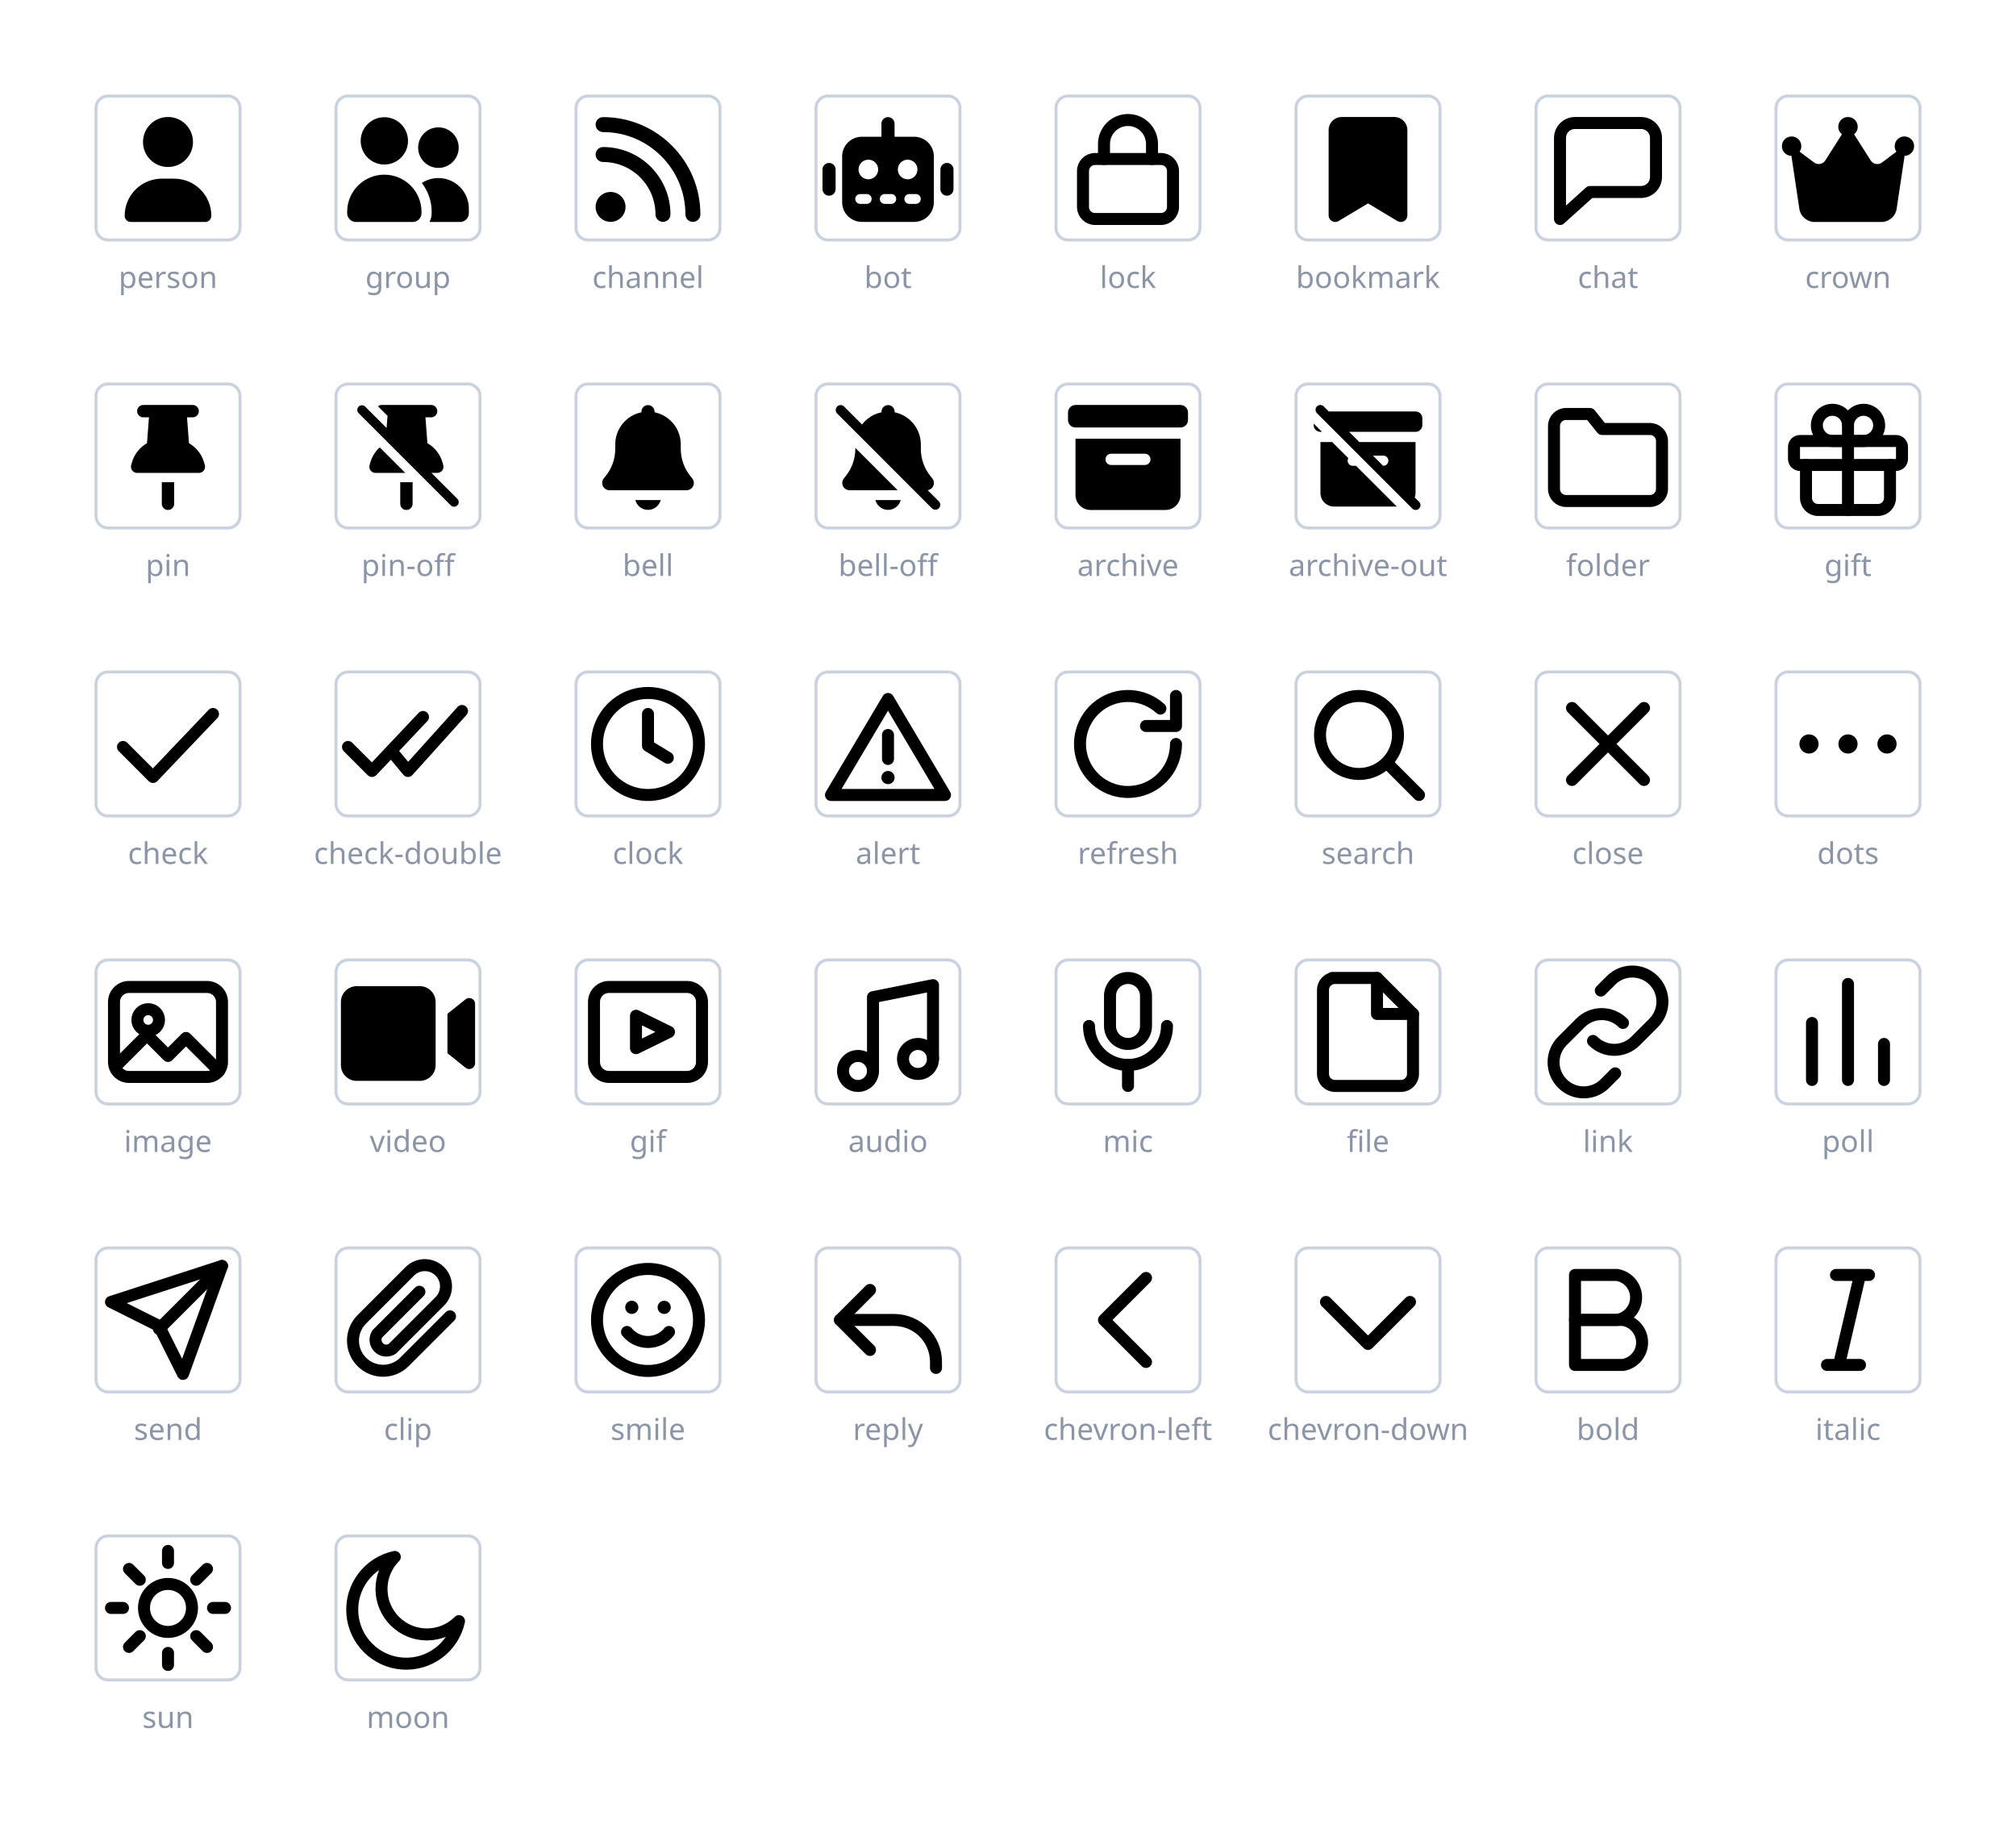
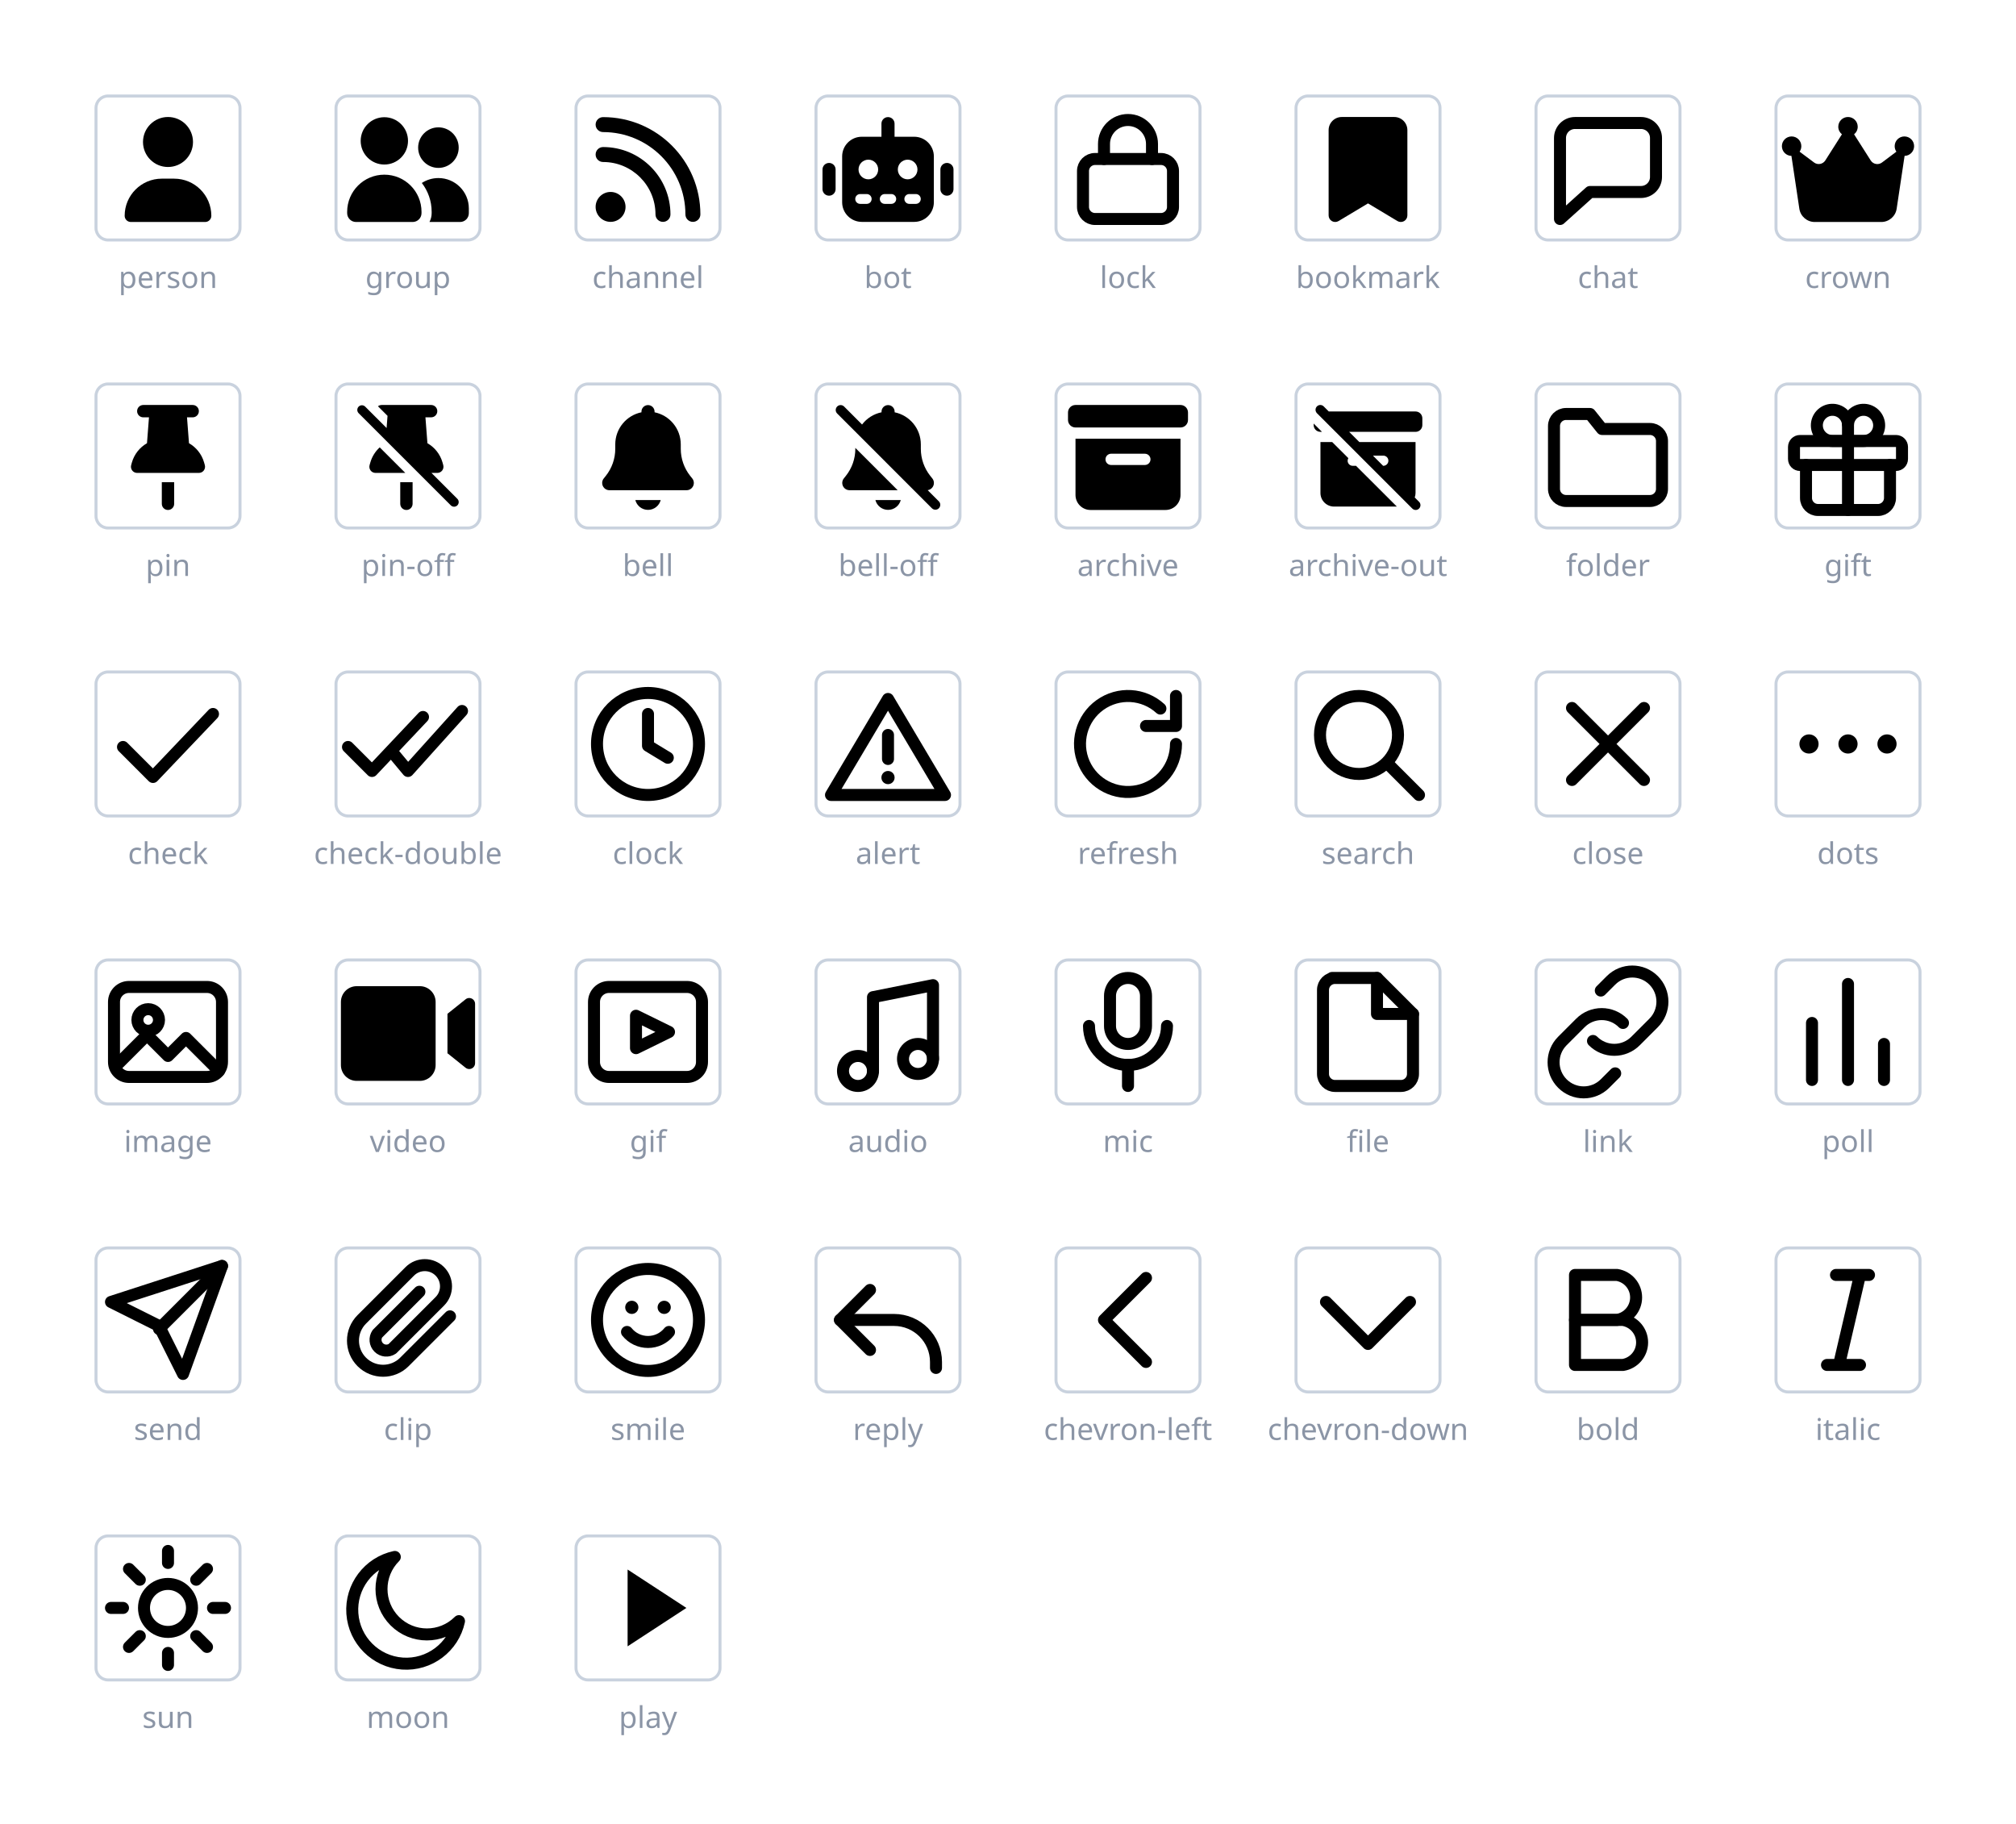
<svg xmlns="http://www.w3.org/2000/svg" width="336" height="304" viewBox="0 0 336 304" version="1.1" id="svg87">
  <defs id="defs87" />
  <g id="i-person">
    <rect data-cell="box" x="16" y="16" width="24" height="24" rx="2" fill="none" stroke="#c9d2de" stroke-width="0.5" id="rect1" style="stroke-linecap:round;stroke-linejoin:round" />
    <text data-guide="label" x="28" y="48" font-family="sans-serif" font-size="5px" text-anchor="middle" fill="#8b95a6" stroke="none" id="text1" style="stroke-width:2;stroke-linecap:round;stroke-linejoin:round">person</text>
    <path d="m 28,27.833 c 2.302,0 4.167,-1.865 4.167,-4.167 C 32.167,21.365 30.302,19.5 28,19.5 c -2.302,0 -4.167,1.865 -4.167,4.167 0,2.302 1.865,4.167 4.167,4.167 z m -1.031,1.944 c -3.42,0 -6.191,2.771 -6.191,6.191 C 20.778,36.538 21.24,37 21.809,37 h 12.382 c 0.569,0 1.031,-0.462 1.031,-1.031 0,-3.42 -2.771,-6.191 -6.191,-6.191 z" id="path1-2" style="fill:currentColor;fill-opacity:1;stroke:none;stroke-width:0.035;stroke-linecap:round;stroke-linejoin:round;stroke-opacity:1" />
  </g>
  <g id="i-group" transform="translate(56,16)" fill="none" stroke="currentColor" stroke-width="2" stroke-linecap="round" stroke-linejoin="round">
    <rect data-cell="box" x="0" y="0" width="24" height="24" rx="2" fill="none" stroke="#c9d2de" stroke-width="0.5" id="rect2" />
    <text data-guide="label" x="12" y="32" font-family="sans-serif" font-size="5" text-anchor="middle" fill="#8b95a6" stroke="none" id="text2">group</text>
    <path d="m 60.113,23.479 c 0,-2.18 1.764,-3.944 3.944,-3.944 2.18,0 3.944,1.764 3.944,3.944 0,2.18 -1.764,3.944 -3.944,3.944 -2.18,0 -3.944,-1.764 -3.944,-3.944 z m -2.254,11.831 c 0,-3.423 2.775,-6.197 6.197,-6.197 3.423,0 6.197,2.775 6.197,6.197 v 0.211 C 70.254,36.338 69.592,37 68.775,37 h -9.437 c -0.817,0 -1.479,-0.662 -1.479,-1.479 z M 73.07,21.225 c 1.866,0 3.38,1.514 3.38,3.38 0,1.866 -1.514,3.38 -3.38,3.38 -1.866,0 -3.38,-1.514 -3.38,-3.38 0,-1.866 1.514,-3.38 3.38,-3.38 z m 0,8.451 c 2.799,0 5.07,2.271 5.07,5.07 v 0.789 C 78.141,36.345 77.486,37 76.676,37 h -5.099 c 0.232,-0.44 0.366,-0.944 0.366,-1.479 v -0.211 c 0,-1.813 -0.613,-3.482 -1.637,-4.813 0.796,-0.518 1.746,-0.82 2.764,-0.82 z" id="path1-6" style="stroke-width:0.035;stroke:none;fill:currentColor;fill-opacity:1" transform="translate(-56,-16)" />
  </g>
  <g id="i-channel" transform="translate(96,16)" fill="none" stroke="currentColor" stroke-width="2" stroke-linecap="round" stroke-linejoin="round">
    <rect data-cell="box" x="0" y="0" width="24" height="24" rx="2" fill="none" stroke="#c9d2de" stroke-width="0.5" id="rect6" />
    <text data-guide="label" x="12" y="32" font-family="sans-serif" font-size="5" text-anchor="middle" fill="#8b95a6" stroke="none" id="text6">channel</text>
    <path d="m 3.269,4.767 c 0,-0.69 0.557,-1.247 1.247,-1.247 8.957,0 16.214,7.257 16.214,16.214 0,0.69 -0.557,1.247 -1.247,1.247 -0.69,0 -1.247,-0.557 -1.247,-1.247 0,-7.577 -6.143,-13.719 -13.719,-13.719 -0.69,0 -1.247,-0.557 -1.247,-1.247 z m 0,13.719 c 0,-1.376 1.119,-2.494 2.494,-2.494 1.376,0 2.494,1.119 2.494,2.494 0,1.376 -1.119,2.494 -2.494,2.494 -1.376,0 -2.494,-1.119 -2.494,-2.494 z M 4.517,8.508 c 6.201,0 11.225,5.024 11.225,11.225 0,0.69 -0.557,1.247 -1.247,1.247 -0.69,0 -1.247,-0.557 -1.247,-1.247 0,-4.821 -3.909,-8.731 -8.731,-8.731 -0.69,0 -1.247,-0.557 -1.247,-1.247 0,-0.69 0.557,-1.247 1.247,-1.247 z" id="path1-7" style="stroke-width:0.039;stroke:none;fill:currentColor;fill-opacity:1" />
  </g>
  <g id="i-bot" transform="translate(136,16)" fill="none" stroke="currentColor" stroke-width="2" stroke-linecap="round" stroke-linejoin="round">
    <rect data-cell="box" x="0" y="0" width="24" height="24" rx="2" fill="none" stroke="#c9d2de" stroke-width="0.5" id="rect8" />
    <text data-guide="label" x="12" y="32" font-family="sans-serif" font-size="5" text-anchor="middle" fill="#8b95a6" stroke="none" id="text8">bot</text>
    <path d="M 13.092,4.609 C 13.092,4.005 12.604,3.517 12,3.517 c -0.604,0 -1.092,0.488 -1.092,1.092 V 6.792 H 7.634 c -1.808,0 -3.275,1.467 -3.275,3.275 v 7.641 c 0,1.808 1.467,3.275 3.275,3.275 h 8.733 c 1.808,0 3.275,-1.467 3.275,-3.275 v -7.641 c 0,-1.808 -1.467,-3.275 -3.275,-3.275 H 13.092 Z M 6.542,17.162 c 0,-0.454 0.365,-0.819 0.819,-0.819 h 1.092 c 0.454,0 0.819,0.365 0.819,0.819 0,0.454 -0.365,0.819 -0.819,0.819 H 7.361 c -0.454,0 -0.819,-0.365 -0.819,-0.819 z m 4.094,0 c 0,-0.454 0.365,-0.819 0.819,-0.819 h 1.092 c 0.454,0 0.819,0.365 0.819,0.819 0,0.454 -0.365,0.819 -0.819,0.819 h -1.092 c -0.454,0 -0.819,-0.365 -0.819,-0.819 z m 4.094,0 c 0,-0.454 0.365,-0.819 0.819,-0.819 h 1.092 c 0.454,0 0.819,0.365 0.819,0.819 0,0.454 -0.365,0.819 -0.819,0.819 h -1.092 c -0.454,0 -0.819,-0.365 -0.819,-0.819 z M 8.725,10.613 c 0.904,0 1.637,0.733 1.637,1.637 0,0.904 -0.733,1.637 -1.637,1.637 -0.904,0 -1.637,-0.733 -1.637,-1.637 0,-0.904 0.733,-1.637 1.637,-1.637 z M 13.637,12.25 c 0,-0.904 0.733,-1.637 1.637,-1.637 0.904,0 1.637,0.733 1.637,1.637 0,0.904 -0.733,1.637 -1.637,1.637 -0.904,0 -1.637,-0.733 -1.637,-1.637 z m -10.37,0 c 0,-0.604 -0.488,-1.092 -1.092,-1.092 -0.604,0 -1.092,0.488 -1.092,1.092 v 3.275 c 0,0.604 0.488,1.092 1.092,1.092 0.604,0 1.092,-0.488 1.092,-1.092 z m 18.558,-1.092 c -0.604,0 -1.092,0.488 -1.092,1.092 v 3.275 c 0,0.604 0.488,1.092 1.092,1.092 0.604,0 1.092,-0.488 1.092,-1.092 V 12.25 c 0,-0.604 -0.488,-1.092 -1.092,-1.092 z" id="path1-9" style="stroke-width:0.034;stroke:none;fill:currentColor;fill-opacity:1" />
  </g>
  <g id="i-lock" transform="translate(176,16)" fill="none" stroke="currentColor" stroke-width="2" stroke-linecap="round" stroke-linejoin="round">
    <rect data-cell="box" x="0" y="0" width="24" height="24" rx="2" fill="none" stroke="#c9d2de" stroke-width="0.5" id="rect12" />
    <text data-guide="label" x="12" y="32" font-family="sans-serif" font-size="5" text-anchor="middle" fill="#8b95a6" stroke="none" id="text12">lock</text>
    <path d="M6.5 10.5h11a2 2 0 0 1 2 2v6a2 2 0 0 1-2 2h-11a2 2 0 0 1-2-2v-6a2 2 0 0 1 2-2Z" id="path13" />
    <path d="M8 10.5V8a4 4 0 0 1 8 0v2.5" id="path14" />
  </g>
  <g id="i-bookmark" transform="translate(216,16)" fill="none" stroke="currentColor" stroke-width="2" stroke-linecap="round" stroke-linejoin="round">
    <rect data-cell="box" x="0" y="0" width="24" height="24" rx="2" fill="none" stroke="#c9d2de" stroke-width="0.5" id="rect14" />
    <text data-guide="label" x="12" y="32" font-family="sans-serif" font-size="5" text-anchor="middle" fill="#8b95a6" stroke="none" id="text14">bookmark</text>
    <path d="M 7.625,3.5 C 6.418,3.5 5.437,4.481 5.437,5.688 V 19.908 c 0,0.393 0.212,0.759 0.554,0.95 0.342,0.191 0.762,0.188 1.101,-0.014 L 12,17.901 l 4.905,2.943 c 0.338,0.202 0.759,0.209 1.101,0.014 0.342,-0.195 0.557,-0.557 0.557,-0.95 V 5.688 C 18.563,4.481 17.582,3.5 16.375,3.5 Z" id="path1-32" style="fill:currentColor;fill-opacity:1;stroke:none;stroke-width:0.068" />
  </g>
  <g id="i-chat" transform="translate(256,16)" fill="none" stroke="currentColor" stroke-width="2" stroke-linecap="round" stroke-linejoin="round">
    <rect data-cell="box" x="0" y="0" width="24" height="24" rx="2" fill="none" stroke="#c9d2de" stroke-width="0.5" id="rect15" />
    <text data-guide="label" x="12" y="32" font-family="sans-serif" font-size="5" text-anchor="middle" fill="#8b95a6" stroke="none" id="text15">chat</text>
    <path d="M6.5 4.5h11A2.5 2.5 0 0 1 20 7v6.5a2.5 2.5 0 0 1-2.5 2.5H9l-5 4.5V7a2.5 2.5 0 0 1 2.5-2.5Z" id="path16" />
  </g>
  <g id="i-crown" transform="translate(296,16)" fill="none" stroke="currentColor" stroke-width="2" stroke-linecap="round" stroke-linejoin="round">
    <rect data-cell="box" x="0" y="0" width="24" height="24" rx="2" fill="none" stroke="#c9d2de" stroke-width="0.5" id="rect16" />
    <text data-guide="label" x="12" y="32" font-family="sans-serif" font-size="5" text-anchor="middle" fill="#8b95a6" stroke="none" id="text16">crown</text>
    <path d="M 13.013,6.384 C 13.385,6.089 13.62,5.631 13.62,5.12 13.62,4.225 12.895,3.5 12,3.5 c -0.895,0 -1.62,0.725 -1.62,1.62 0,0.51 0.239,0.968 0.608,1.264 L 8.216,10.743 c -0.405,0.636 -1.268,0.794 -1.872,0.34 L 3.935,9.281 C 4.117,9.021 4.222,8.701 4.222,8.361 c 0,-0.895 -0.725,-1.62 -1.62,-1.62 -0.895,0 -1.62,0.725 -1.62,1.62 0,0.883 0.709,1.604 1.588,1.62 l 1.321,8.811 C 4.08,20.06 5.17,21 6.454,21 H 17.546 c 1.284,0 2.374,-0.94 2.564,-2.208 l 1.321,-8.811 c 0.879,-0.016 1.588,-0.737 1.588,-1.62 0,-0.895 -0.725,-1.62 -1.62,-1.62 -0.895,0 -1.62,0.725 -1.62,1.62 0,0.34 0.105,0.66 0.288,0.92 l -2.406,1.807 c -0.604,0.454 -1.466,0.296 -1.872,-0.34 z" id="path1-21" style="fill:currentColor;fill-opacity:1;stroke:none;stroke-width:0.081" />
  </g>
  <g id="i-pin" transform="translate(16,64)" fill="none" stroke="currentColor" stroke-width="2" stroke-linecap="round" stroke-linejoin="round">
    <rect data-cell="box" x="0" y="0" width="24" height="24" rx="2" fill="none" stroke="#c9d2de" stroke-width="0.5" id="rect17" />
    <text data-guide="label" x="12" y="32" font-family="sans-serif" font-size="5" text-anchor="middle" fill="#8b95a6" stroke="none" id="text17">pin</text>
    <path d="M 6.851,4.529 C 6.851,3.96 7.311,3.5 7.881,3.5 h 8.235 c 0.569,0 1.029,0.46 1.029,1.029 0,0.569 -0.46,1.029 -1.029,1.029 h -0.949 l 0.331,4.314 c 1.193,0.682 2.117,1.814 2.516,3.207 l 0.122,0.431 c 0.09,0.312 0.026,0.643 -0.167,0.904 -0.193,0.261 -0.502,0.409 -0.824,0.409 H 6.851 c -0.322,0 -0.627,-0.151 -0.82,-0.409 C 5.838,14.158 5.774,13.823 5.864,13.511 l 0.119,-0.431 C 6.382,11.687 7.302,10.555 8.498,9.873 L 8.83,5.559 H 7.881 C 7.311,5.559 6.851,5.099 6.851,4.529 Z M 10.969,16.368 h 2.059 v 3.603 C 13.028,20.54 12.568,21 11.998,21 11.429,21 10.969,20.54 10.969,19.971 Z" id="path1-0" style="fill:currentColor;fill-opacity:1;stroke:none;stroke-width:0.032" />
  </g>
  <g id="i-pin-off" transform="translate(56,64)" fill="none" stroke="currentColor" stroke-width="2" stroke-linecap="round" stroke-linejoin="round">
    <rect data-cell="box" x="0" y="0" width="24" height="24" rx="2" fill="none" stroke="#c9d2de" stroke-width="0.5" id="rect19" />
    <text data-guide="label" x="12" y="32" font-family="sans-serif" font-size="5" text-anchor="middle" fill="#8b95a6" stroke="none" id="text19">pin-off</text>
    <path d="m 4.865,3.773 c -0.302,-0.302 -0.791,-0.302 -1.091,-1.4e-6 -0.299,0.302 -0.302,0.791 -0.003,1.094 L 19.135,20.23 c 0.302,0.302 0.791,0.302 1.091,10e-7 0.299,-0.302 0.302,-0.791 0,-1.091 l -4.313,-4.316 h 0.972 c 0.322,0 0.627,-0.151 0.82,-0.409 0.193,-0.257 0.257,-0.592 0.167,-0.904 l -0.119,-0.431 c -0.399,-1.393 -1.319,-2.525 -2.516,-3.207 l -0.331,-4.314 0.949,1.4e-6 c 0.569,0 1.029,-0.46 1.029,-1.029 C 16.884,3.96 16.424,3.5 15.855,3.5 l -8.235,7.3e-6 c -0.238,0 -0.454,0.08 -0.627,0.212 L 8.588,5.311 8.433,7.341 Z M 11.551,14.824 7.288,10.564 c -0.73,0.659 -1.28,1.525 -1.567,2.519 L 5.599,13.514 c -0.09,0.312 -0.026,0.643 0.167,0.904 0.193,0.261 0.502,0.405 0.824,0.405 z m -0.843,5.147 c 0,0.569 0.46,1.029 1.029,1.029 0.569,0 1.029,-0.46 1.029,-1.029 V 16.368 l -2.059,2e-6 z" id="path1-27" style="fill:currentColor;fill-opacity:1;stroke:none;stroke-width:1;stroke-opacity:1;stroke-dasharray:none" />
  </g>
  <g id="i-bell" transform="translate(96,64)" fill="none" stroke="currentColor" stroke-width="2" stroke-linecap="round" stroke-linejoin="round">
    <rect data-cell="box" x="0" y="0" width="24" height="24" rx="2" fill="none" stroke="#c9d2de" stroke-width="0.5" id="rect22" />
    <text data-guide="label" x="12" y="32" font-family="sans-serif" font-size="5" text-anchor="middle" fill="#8b95a6" stroke="none" id="text22">bell</text>
    <path d="m 12.002,3.517 c -0.604,0 -1.092,0.488 -1.092,1.092 V 4.718 C 8.42,5.223 6.544,7.426 6.544,10.067 v 0.74 c 0,1.641 -0.559,3.234 -1.583,4.517 l -0.334,0.416 c -0.174,0.215 -0.266,0.481 -0.266,0.757 0,0.669 0.542,1.211 1.211,1.211 H 18.429 c 0.669,0 1.211,-0.542 1.211,-1.211 0,-0.276 -0.092,-0.542 -0.266,-0.757 l -0.334,-0.416 c -1.02,-1.283 -1.579,-2.876 -1.579,-4.517 v -0.74 c 0,-2.64 -1.876,-4.844 -4.366,-5.349 V 4.609 c 0,-0.604 -0.488,-1.092 -1.092,-1.092 z M 9.887,19.346 c 0.242,0.942 1.098,1.637 2.115,1.637 1.017,0 1.873,-0.696 2.115,-1.637 z" id="path1" style="fill:currentColor;fill-opacity:1;stroke-width:0.034;stroke:none" />
  </g>
  <g id="i-bell-off" transform="translate(136,64)" fill="none" stroke="currentColor" stroke-width="2" stroke-linecap="round" stroke-linejoin="round">
    <rect data-cell="box" x="0" y="0" width="24" height="24" rx="2" fill="none" stroke="#c9d2de" stroke-width="0.5" id="rect24" />
    <text data-guide="label" x="12" y="32" font-family="sans-serif" font-size="5" text-anchor="middle" fill="#8b95a6" stroke="none" id="text24">bell-off</text>
    <path d="m 4.683,3.757 c -0.321,-0.321 -0.839,-0.321 -1.156,0 -0.317,0.321 -0.321,0.839 -0.003,1.16 L 19.317,20.715 c 0.321,0.321 0.839,0.321 1.156,0 0.317,-0.321 0.321,-0.839 0,-1.156 L 18.612,17.698 c 0.587,-0.082 1.04,-0.59 1.04,-1.201 0,-0.276 -0.092,-0.542 -0.266,-0.757 L 19.052,15.324 C 18.032,14.042 17.472,12.449 17.472,10.808 v -0.74 c 0,-2.64 -1.876,-4.844 -4.366,-5.348 V 4.61 c 0,-0.604 -0.488,-1.092 -1.092,-1.092 -0.604,0 -1.092,0.488 -1.092,1.092 V 4.719 C 9.607,4.985 8.46,5.729 7.676,6.756 Z m 1.873,7.047 c 0,1.641 -0.559,3.234 -1.583,4.516 L 4.64,15.737 c -0.171,0.215 -0.266,0.481 -0.266,0.757 0,0.669 0.542,1.211 1.211,1.211 H 13.611 L 6.554,10.648 v 0.153 z m 5.458,10.178 c 1.016,0 1.873,-0.696 2.115,-1.637 H 9.9 c 0.242,0.941 1.098,1.637 2.115,1.637 z" id="path1-3" style="fill:currentColor;fill-opacity:1;stroke-width:0.034;stroke:none" />
  </g>
  <g id="i-archive" transform="translate(176,64)" fill="none" stroke="currentColor" stroke-width="2" stroke-linecap="round" stroke-linejoin="round">
    <rect data-cell="box" x="0" y="0" width="24" height="24" rx="2" fill="none" stroke="#c9d2de" stroke-width="0.5" id="rect27" />
    <text data-guide="label" x="12" y="32" font-family="sans-serif" font-size="5" text-anchor="middle" fill="#8b95a6" stroke="none" id="text27">archive</text>
    <path d="m 2,4.75 c 0,-0.691 0.559,-1.25 1.25,-1.25 H 20.75 C 21.441,3.5 22,4.059 22,4.75 V 6 c 0,0.691 -0.559,1.25 -1.25,1.25 H 3.25 c -0.691,0 -1.25,-0.559 -1.25,-1.25 z m 1.25,4.375 H 20.75 V 18.5 c 0,1.379 -1.121,2.5 -2.5,2.5 H 5.75 c -1.379,0 -2.5,-1.121 -2.5,-2.5 z m 5.937,2.5 c -0.52,0 -0.938,0.418 -0.938,0.938 0,0.52 0.418,0.938 0.938,0.938 H 14.812 c 0.52,0 0.938,-0.418 0.938,-0.938 0,-0.52 -0.418,-0.938 -0.938,-0.938 z" id="path1-5" style="fill:currentColor;fill-opacity:1;stroke:none;stroke-width:0.039" />
  </g>
  <g id="i-archive-out" transform="translate(216,64)" fill="none" stroke="currentColor" stroke-width="2" stroke-linecap="round" stroke-linejoin="round">
    <rect data-cell="box" x="0" y="0" width="24" height="24" rx="2" fill="none" stroke="#c9d2de" stroke-width="0.5" id="rect30" />
    <text data-guide="label" x="12" y="32" font-family="sans-serif" font-size="5" text-anchor="middle" fill="#8b95a6" stroke="none" id="text30">archive-out</text>
    <path id="path1-5-8" style="fill:currentColor;fill-opacity:1;stroke:none;stroke-width:0.035" d="m 4.051,3.5 c -0.204,0 -0.408,0.079 -0.563,0.236 -0.286,0.29 -0.305,0.741 -0.062,1.055 -0.003,0.002 -0.006,0.004 -0.009,0.006 l 0.056,0.056 c 0.005,0.005 0.008,0.01 0.012,0.015 l 3.113,3.11 1.698,1.698 2.264,2.264 1.698,1.698 7.126,7.126 c 0.313,0.313 0.817,0.313 1.126,0 0.31,-0.313 0.313,-0.82 0,-1.129 l -0.719,-0.719 c 0.083,-0.235 0.133,-0.486 0.133,-0.749 V 9.677 H 10.558 L 8.86,7.979 H 19.925 c 0.626,0 1.132,-0.506 1.132,-1.132 v -1.132 c 0,-0.626 -0.506,-1.132 -1.132,-1.132 H 5.464 L 4.617,3.736 C 4.461,3.579 4.256,3.5 4.051,3.5 Z M 2.943,6.593 V 6.846 c 0,0.626 0.506,1.132 1.132,1.132 h 0.256 z m 1.132,3.084 v 8.491 c 0,1.249 1.015,2.264 2.264,2.264 H 16.809 L 10.004,13.639 H 9.453 c -0.471,0 -0.849,-0.379 -0.849,-0.849 0,-0.157 0.047,-0.301 0.121,-0.428 L 6.033,9.677 Z m 8.748,2.264 h 1.725 c 0.471,0 0.849,0.379 0.849,0.849 0,0.471 -0.379,0.849 -0.849,0.849 h -0.027 z" />
  </g>
  <g id="i-folder" transform="translate(256,64)" fill="none" stroke="currentColor" stroke-width="2" stroke-linecap="round" stroke-linejoin="round">
    <rect data-cell="box" x="0" y="0" width="24" height="24" rx="2" fill="none" stroke="#c9d2de" stroke-width="0.5" id="rect33" />
    <text data-guide="label" x="12" y="32" font-family="sans-serif" font-size="5" text-anchor="middle" fill="#8b95a6" stroke="none" id="text33">folder</text>
    <path d="M3 7a2 2 0 0 1 2-2h4l2 2.5h8a2 2 0 0 1 2 2v8a2 2 0 0 1-2 2H5a2 2 0 0 1-2-2Z" id="path34" />
  </g>
  <g id="i-gift" transform="translate(296,64)" fill="none" stroke="currentColor" stroke-width="2" stroke-linecap="round" stroke-linejoin="round">
    <rect data-cell="box" x="0" y="0" width="24" height="24" rx="2" fill="none" stroke="#c9d2de" stroke-width="0.5" id="rect34" />
    <text data-guide="label" x="12" y="32" font-family="sans-serif" font-size="5" text-anchor="middle" fill="#8b95a6" stroke="none" id="text34">gift</text>
    <path d="M4 9.5h16a1 1 0 0 1 1 1v2a1 1 0 0 1-1 1H4a1 1 0 0 1-1-1v-2a1 1 0 0 1 1-1Z" id="path35" />
    <path d="M5 13.5V19a2 2 0 0 0 2 2h10a2 2 0 0 0 2-2v-5.5" id="path36" />
    <path d="M12 9.5V21" id="path37" />
    <path d="M12 9.5V6.7a2.6 2.6 0 1 0-2.6 2.8H12" id="path38" />
    <path d="M12 6.7a2.6 2.6 0 1 1 2.6 2.8H12" id="path39" />
  </g>
  <g id="i-check" transform="translate(16,112)" fill="none" stroke="currentColor" stroke-width="2" stroke-linecap="round" stroke-linejoin="round">
    <rect data-cell="box" x="0" y="0" width="24" height="24" rx="2" fill="none" stroke="#c9d2de" stroke-width="0.5" id="rect39" />
    <text data-guide="label" x="12" y="32" font-family="sans-serif" font-size="5" text-anchor="middle" fill="#8b95a6" stroke="none" id="text39">check</text>
    <path d="M4.5 12.5 9.5 17.5 19.5 7" id="path40" />
  </g>
  <g id="i-check-double" transform="translate(56,112)" fill="none" stroke="currentColor" stroke-width="2" stroke-linecap="round" stroke-linejoin="round">
    <rect data-cell="box" x="0" y="0" width="24" height="24" rx="2" fill="none" stroke="#c9d2de" stroke-width="0.5" id="rect40" />
    <text data-guide="label" x="12" y="32" font-family="sans-serif" font-size="5" text-anchor="middle" fill="#8b95a6" stroke="none" id="text40">check-double</text>
    <path d="M2 12.5 6 16.5 14.5 7.5" id="path41" />
    <path d="M9.5 13.5 12 16.5 21 6.5" id="path42" />
  </g>
  <g id="i-clock" transform="translate(96,112)" fill="none" stroke="currentColor" stroke-width="2" stroke-linecap="round" stroke-linejoin="round">
    <rect data-cell="box" x="0" y="0" width="24" height="24" rx="2" fill="none" stroke="#c9d2de" stroke-width="0.5" id="rect42" />
    <text data-guide="label" x="12" y="32" font-family="sans-serif" font-size="5" text-anchor="middle" fill="#8b95a6" stroke="none" id="text42">clock</text>
    <path d="M12 3.5a8.5 8.5 0 1 1 0 17 8.5 8.5 0 0 1 0-17Z" id="path43" />
    <path d="M12 7v5.3l3.3 2" id="path44" />
  </g>
  <g id="i-alert" transform="translate(136,112)" fill="none" stroke="currentColor" stroke-width="2" stroke-linecap="round" stroke-linejoin="round">
    <rect data-cell="box" x="0" y="0" width="24" height="24" rx="2" fill="none" stroke="#c9d2de" stroke-width="0.5" id="rect44" />
    <text data-guide="label" x="12" y="32" font-family="sans-serif" font-size="5" text-anchor="middle" fill="#8b95a6" stroke="none" id="text44">alert</text>
    <path d="M12 4.5 21.5 20.5H2.5Z" id="path45" />
    <path d="M12 10.5v4" id="path46" />
    <path fill="currentColor" stroke="none" d="M12 16.5a1.1 1.1 0 1 1 0 2.2 1.1 1.1 0 0 1 0-2.2Z" id="path47" />
  </g>
  <g id="i-refresh" transform="translate(176,112)" fill="none" stroke="currentColor" stroke-width="2" stroke-linecap="round" stroke-linejoin="round">
    <rect data-cell="box" x="0" y="0" width="24" height="24" rx="2" fill="none" stroke="#c9d2de" stroke-width="0.5" id="rect47" />
    <text data-guide="label" x="12" y="32" font-family="sans-serif" font-size="5" text-anchor="middle" fill="#8b95a6" stroke="none" id="text47">refresh</text>
    <path d="M20 12a8 8 0 1 1-2.6-5.9" id="path48" />
    <path d="M20 4v5h-5" id="path49" />
  </g>
  <g id="i-search" transform="translate(216,112)" fill="none" stroke="currentColor" stroke-width="2" stroke-linecap="round" stroke-linejoin="round">
    <rect data-cell="box" x="0" y="0" width="24" height="24" rx="2" fill="none" stroke="#c9d2de" stroke-width="0.5" id="rect49" />
    <text data-guide="label" x="12" y="32" font-family="sans-serif" font-size="5" text-anchor="middle" fill="#8b95a6" stroke="none" id="text49">search</text>
    <path d="M10.5 4a6.5 6.5 0 1 1 0 13 6.5 6.5 0 0 1 0-13Z" id="path50" />
    <path d="M15.3 15.3 20.5 20.5" id="path51" />
  </g>
  <g id="i-close" transform="translate(256,112)" fill="none" stroke="currentColor" stroke-width="2" stroke-linecap="round" stroke-linejoin="round">
    <rect data-cell="box" x="0" y="0" width="24" height="24" rx="2" fill="none" stroke="#c9d2de" stroke-width="0.5" id="rect51" />
    <text data-guide="label" x="12" y="32" font-family="sans-serif" font-size="5" text-anchor="middle" fill="#8b95a6" stroke="none" id="text51">close</text>
    <path d="M6 6 18 18M18 6 6 18" id="path52" />
  </g>
  <g id="i-dots" transform="translate(296,112)" fill="none" stroke="currentColor" stroke-width="2" stroke-linecap="round" stroke-linejoin="round">
    <rect data-cell="box" x="0" y="0" width="24" height="24" rx="2" fill="none" stroke="#c9d2de" stroke-width="0.5" id="rect52" />
    <text data-guide="label" x="12" y="32" font-family="sans-serif" font-size="5" text-anchor="middle" fill="#8b95a6" stroke="none" id="text52">dots</text>
    <path fill="currentColor" stroke="none" d="M5.5 10.4a1.6 1.6 0 1 1 0 3.2 1.6 1.6 0 0 1 0-3.2Z" id="path53" />
    <path fill="currentColor" stroke="none" d="M12 10.4a1.6 1.6 0 1 1 0 3.2 1.6 1.6 0 0 1 0-3.2Z" id="path54" />
    <path fill="currentColor" stroke="none" d="M18.5 10.4a1.6 1.6 0 1 1 0 3.2 1.6 1.6 0 0 1 0-3.2Z" id="path55" />
  </g>
  <g id="i-image" transform="translate(16,160)" fill="none" stroke="currentColor" stroke-width="2" stroke-linecap="round" stroke-linejoin="round">
    <rect data-cell="box" x="0" y="0" width="24" height="24" rx="2" fill="none" stroke="#c9d2de" stroke-width="0.5" id="rect55" />
    <text data-guide="label" x="12" y="32" font-family="sans-serif" font-size="5" text-anchor="middle" fill="#8b95a6" stroke="none" id="text55">image</text>
    <path d="M5.5 4.5h13A2.5 2.5 0 0 1 21 7v10a2.5 2.5 0 0 1-2.5 2.5h-13A2.5 2.5 0 0 1 3 17V7a2.5 2.5 0 0 1 2.5-2.5Z" id="path56" />
    <path d="M8.7 8.2a1.8 1.8 0 1 1 0 3.6 1.8 1.8 0 0 1 0-3.6Z" id="path57" />
    <path d="M3.5 17.5 8.5 12.5l3.5 3.5 3-3 5.5 5.5" id="path58" />
  </g>
  <g id="i-video" transform="translate(56,160)" fill="none" stroke="currentColor" stroke-width="2" stroke-linecap="round" stroke-linejoin="round">
    <rect data-cell="box" x="0" y="0" width="24" height="24" rx="2" fill="none" stroke="#c9d2de" stroke-width="0.5" id="rect58" />
    <text data-guide="label" x="12" y="32" font-family="sans-serif" font-size="5" text-anchor="middle" fill="#8b95a6" stroke="none" id="text58">video</text>
    <path d="m 3.45,4.369 c -1.451,0 -2.631,1.18 -2.631,2.631 V 17.523 c 0,1.451 1.18,2.631 2.631,2.631 H 13.973 c 1.451,0 2.631,-1.18 2.631,-2.631 V 6.999 c 0,-1.451 -1.18,-2.631 -2.631,-2.631 z M 18.577,15.55 l 3.021,2.417 c 0.173,0.14 0.386,0.214 0.608,0.214 0.539,0 0.974,-0.436 0.974,-0.974 V 7.316 c 0,-0.539 -0.436,-0.974 -0.974,-0.974 -0.222,0 -0.436,0.074 -0.608,0.214 L 18.577,8.973 Z" id="path1-279" style="fill:currentColor;fill-opacity:1;stroke:none;stroke-width:0.035;stroke-linecap:round;stroke-linejoin:round;stroke-opacity:1" />
  </g>
  <g id="i-gif" transform="translate(96,160)" fill="none" stroke="currentColor" stroke-width="2" stroke-linecap="round" stroke-linejoin="round">
    <rect data-cell="box" x="0" y="0" width="24" height="24" rx="2" fill="none" stroke="#c9d2de" stroke-width="0.5" id="rect60" />
    <text data-guide="label" x="12" y="32" font-family="sans-serif" font-size="5" text-anchor="middle" fill="#8b95a6" stroke="none" id="text60">gif</text>
    <path d="M5.5 4.5h13A2.5 2.5 0 0 1 21 7v10a2.5 2.5 0 0 1-2.5 2.5h-13A2.5 2.5 0 0 1 3 17V7a2.5 2.5 0 0 1 2.5-2.5Z" id="path61" />
    <path d="M10 9.3 15.5 12 10 14.7Z" id="path62" />
  </g>
  <g id="i-audio" transform="translate(136,160)" fill="none" stroke="currentColor" stroke-width="2" stroke-linecap="round" stroke-linejoin="round">
    <rect data-cell="box" x="0" y="0" width="24" height="24" rx="2" fill="none" stroke="#c9d2de" stroke-width="0.5" id="rect62" />
    <text data-guide="label" x="12" y="32" font-family="sans-serif" font-size="5" text-anchor="middle" fill="#8b95a6" stroke="none" id="text62">audio</text>
    <path d="M9.5 18.5V6.2l10-2v12.3" id="path63" />
    <path d="M7 16a2.5 2.5 0 1 1 0 5 2.5 2.5 0 0 1 0-5Z" id="path64" />
    <path d="M17 14a2.5 2.5 0 1 1 0 5 2.5 2.5 0 0 1 0-5Z" id="path65" />
  </g>
  <g id="i-mic" transform="translate(176,160)" fill="none" stroke="currentColor" stroke-width="2" stroke-linecap="round" stroke-linejoin="round">
    <rect data-cell="box" x="0" y="0" width="24" height="24" rx="2" fill="none" stroke="#c9d2de" stroke-width="0.5" id="rect65" />
    <text data-guide="label" x="12" y="32" font-family="sans-serif" font-size="5" text-anchor="middle" fill="#8b95a6" stroke="none" id="text65">mic</text>
    <path d="M12 3a3 3 0 0 1 3 3v5a3 3 0 0 1-6 0V6a3 3 0 0 1 3-3Z" id="path66" />
    <path d="M5.5 11a6.5 6.5 0 0 0 13 0" id="path67" />
    <path d="M12 17.5V21" id="path68" />
  </g>
  <g id="i-file" transform="translate(216,160)" fill="none" stroke="currentColor" stroke-width="2" stroke-linecap="round" stroke-linejoin="round">
    <rect data-cell="box" x="0" y="0" width="24" height="24" rx="2" fill="none" stroke="#c9d2de" stroke-width="0.5" id="rect68" />
    <text data-guide="label" x="12" y="32" font-family="sans-serif" font-size="5" text-anchor="middle" fill="#8b95a6" stroke="none" id="text68">file</text>
    <path d="M6 3h7.5L19.5 9v10a2 2 0 0 1-2 2h-11a2 2 0 0 1-2-2V5a2 2 0 0 1 2-2Z" id="path69" />
    <path d="M13.5 3v6h6" id="path70" />
  </g>
  <g id="i-link" transform="translate(256,160)" fill="none" stroke="currentColor" stroke-width="2" stroke-linecap="round" stroke-linejoin="round">
    <rect data-cell="box" x="0" y="0" width="24" height="24" rx="2" fill="none" stroke="#c9d2de" stroke-width="0.5" id="rect70" />
    <text data-guide="label" x="12" y="32" font-family="sans-serif" font-size="5" text-anchor="middle" fill="#8b95a6" stroke="none" id="text70">link</text>
    <path d="M9.5 13.5a5 5 0 0 0 7.1 0l3-3a5 5 0 0 0-7.1-7.1l-1.7 1.7" id="path71" />
    <path d="M14.5 10.5a5 5 0 0 0-7.1 0l-3 3a5 5 0 0 0 7.1 7.1l1.7-1.7" id="path72" />
  </g>
  <g id="i-poll" transform="translate(296,160)" fill="none" stroke="currentColor" stroke-width="2" stroke-linecap="round" stroke-linejoin="round">
    <rect data-cell="box" x="0" y="0" width="24" height="24" rx="2" fill="none" stroke="#c9d2de" stroke-width="0.5" id="rect72" />
    <text data-guide="label" x="12" y="32" font-family="sans-serif" font-size="5" text-anchor="middle" fill="#8b95a6" stroke="none" id="text72">poll</text>
    <path d="M6 20V10.5M12 20V4M18 20v-6" id="path73" />
  </g>
  <g id="i-send" transform="translate(16,208)" fill="none" stroke="currentColor" stroke-width="2" stroke-linecap="round" stroke-linejoin="round">
    <rect data-cell="box" x="0" y="0" width="24" height="24" rx="2" fill="none" stroke="#c9d2de" stroke-width="0.5" id="rect73" />
    <text data-guide="label" x="12" y="32" font-family="sans-serif" font-size="5" text-anchor="middle" fill="#8b95a6" stroke="none" id="text73">send</text>
    <path d="M21 3 14.5 21l-4-8-8-4Z" id="path74" />
    <path d="M21 3 10.5 13.5" id="path75" />
  </g>
  <g id="i-clip" transform="translate(56,208)" fill="none" stroke="currentColor" stroke-width="2" stroke-linecap="round" stroke-linejoin="round">
    <rect data-cell="box" x="0" y="0" width="24" height="24" rx="2" fill="none" stroke="#c9d2de" stroke-width="0.5" id="rect75" />
    <text data-guide="label" x="12" y="32" font-family="sans-serif" font-size="5" text-anchor="middle" fill="#8b95a6" stroke="none" id="text75">clip</text>
    <path d="M19 11.4 11.4 19a5 5 0 0 1-7.1-7.1l8-8a3.5 3.5 0 0 1 5 5l-7.9 7.9a1.8 1.8 0 0 1-2.5-2.5l7-7" id="path76" />
  </g>
  <g id="i-smile" transform="translate(96,208)" fill="none" stroke="currentColor" stroke-width="2" stroke-linecap="round" stroke-linejoin="round">
    <rect data-cell="box" x="0" y="0" width="24" height="24" rx="2" fill="none" stroke="#c9d2de" stroke-width="0.5" id="rect76" />
    <text data-guide="label" x="12" y="32" font-family="sans-serif" font-size="5" text-anchor="middle" fill="#8b95a6" stroke="none" id="text76">smile</text>
    <path d="M12 3.5a8.5 8.5 0 1 1 0 17 8.5 8.5 0 0 1 0-17Z" id="path77" />
    <path d="M8.5 14a4.5 4.5 0 0 0 7 0" id="path78" />
    <path fill="currentColor" stroke="none" d="M9.3 8.8a1.1 1.1 0 1 1 0 2.2 1.1 1.1 0 0 1 0-2.2Z" id="path79" />
    <path fill="currentColor" stroke="none" d="M14.7 8.8a1.1 1.1 0 1 1 0 2.2 1.1 1.1 0 0 1 0-2.2Z" id="path80" />
  </g>
  <g id="i-reply" transform="translate(136,208)" fill="none" stroke="currentColor" stroke-width="2" stroke-linecap="round" stroke-linejoin="round">
    <rect data-cell="box" x="0" y="0" width="24" height="24" rx="2" fill="none" stroke="#c9d2de" stroke-width="0.5" id="rect80" />
    <text data-guide="label" x="12" y="32" font-family="sans-serif" font-size="5" text-anchor="middle" fill="#8b95a6" stroke="none" id="text80">reply</text>
    <path d="M9 7 4 12l5 5" id="path81" />
    <path d="M4 12h9a7 7 0 0 1 7 7v1" id="path82" />
  </g>
  <g id="i-chevron-left" transform="translate(176,208)" fill="none" stroke="currentColor" stroke-width="2" stroke-linecap="round" stroke-linejoin="round">
    <rect data-cell="box" x="0" y="0" width="24" height="24" rx="2" fill="none" stroke="#c9d2de" stroke-width="0.5" id="rect82" />
    <text data-guide="label" x="12" y="32" font-family="sans-serif" font-size="5" text-anchor="middle" fill="#8b95a6" stroke="none" id="text82">chevron-left</text>
    <path d="M15 5 8 12l7 7" id="path83" />
  </g>
  <g id="i-chevron-down" transform="translate(216,208)" fill="none" stroke="currentColor" stroke-width="2" stroke-linecap="round" stroke-linejoin="round">
    <rect data-cell="box" x="0" y="0" width="24" height="24" rx="2" fill="none" stroke="#c9d2de" stroke-width="0.5" id="rect83" />
    <text data-guide="label" x="12" y="32" font-family="sans-serif" font-size="5" text-anchor="middle" fill="#8b95a6" stroke="none" id="text83">chevron-down</text>
    <path d="M5 9 12 16l7-7" id="path84" />
  </g>
  <g id="i-bold" transform="translate(256,208)" fill="none" stroke="currentColor" stroke-width="2" stroke-linecap="round" stroke-linejoin="round">
    <rect data-cell="box" x="0" y="0" width="24" height="24" rx="2" fill="none" stroke="#c9d2de" stroke-width="0.5" id="rect84" />
    <text data-guide="label" x="12" y="32" font-family="sans-serif" font-size="5" text-anchor="middle" fill="#8b95a6" stroke="none" id="text84">bold</text>
    <path d="M6.5 4.5h7a3.8 3.8 0 0 1 0 7.5h-7Z" id="path85" />
    <path d="M6.5 12h8a3.8 3.8 0 0 1 0 7.5h-8Z" id="path86" />
  </g>
  <g id="i-italic" transform="translate(296,208)" fill="none" stroke="currentColor" stroke-width="2" stroke-linecap="round" stroke-linejoin="round">
    <rect data-cell="box" x="0" y="0" width="24" height="24" rx="2" fill="none" stroke="#c9d2de" stroke-width="0.5" id="rect86" />
    <text data-guide="label" x="12" y="32" font-family="sans-serif" font-size="5" text-anchor="middle" fill="#8b95a6" stroke="none" id="text86">italic</text>
    <path d="M10 4.5h5.5M8.5 19.5H14M14 4.5 10.5 19.5" id="path87" />
  </g>
  <g id="i-sun" transform="translate(16,256)" fill="none" stroke="currentColor" stroke-width="2" stroke-linecap="round" stroke-linejoin="round">
    <rect data-cell="box" x="0" y="0" width="24" height="24" rx="2" fill="none" stroke="#c9d2de" stroke-width="0.5" />
    <text data-guide="label" x="12" y="32" font-family="sans-serif" font-size="5" text-anchor="middle" fill="#8b95a6" stroke="none">sun</text>
    <path d="M12 8a4 4 0 1 1 0 8 4 4 0 0 1 0-8Z" />
    <path d="M12 2.5v2" />
    <path d="M12 19.5v2" />
    <path d="M2.5 12h2" />
    <path d="M19.5 12h2" />
    <path d="M5.5 5.5 7.3 7.3" />
    <path d="M16.7 16.7 18.5 18.5" />
    <path d="M18.5 5.5 16.7 7.3" />
    <path d="M7.3 16.7 5.5 18.5" />
  </g>
  <g id="i-moon" transform="translate(56,256)" fill="none" stroke="currentColor" stroke-width="2" stroke-linecap="round" stroke-linejoin="round">
    <rect data-cell="box" x="0" y="0" width="24" height="24" rx="2" fill="none" stroke="#c9d2de" stroke-width="0.5" />
    <text data-guide="label" x="12" y="32" font-family="sans-serif" font-size="5" text-anchor="middle" fill="#8b95a6" stroke="none">moon</text>
    <path d="M20.5 14.2A9 9 0 1 1 9.8 3.5 7 7 0 0 0 20.5 14.2Z" />
  </g>
+   <g id="i-play" transform="translate(96,256)" fill="currentColor" stroke="none">
+     <rect data-cell="box" x="0" y="0" width="24" height="24" rx="2" fill="none" stroke="#c9d2de" stroke-width="0.5" />
+     <text data-guide="label" x="12" y="32" font-family="sans-serif" font-size="5" text-anchor="middle" fill="#8b95a6" stroke="none">play</text>
+     <path d="M8.6 5.6 18.4 12 8.6 18.4Z" />
+   </g>
</svg>
